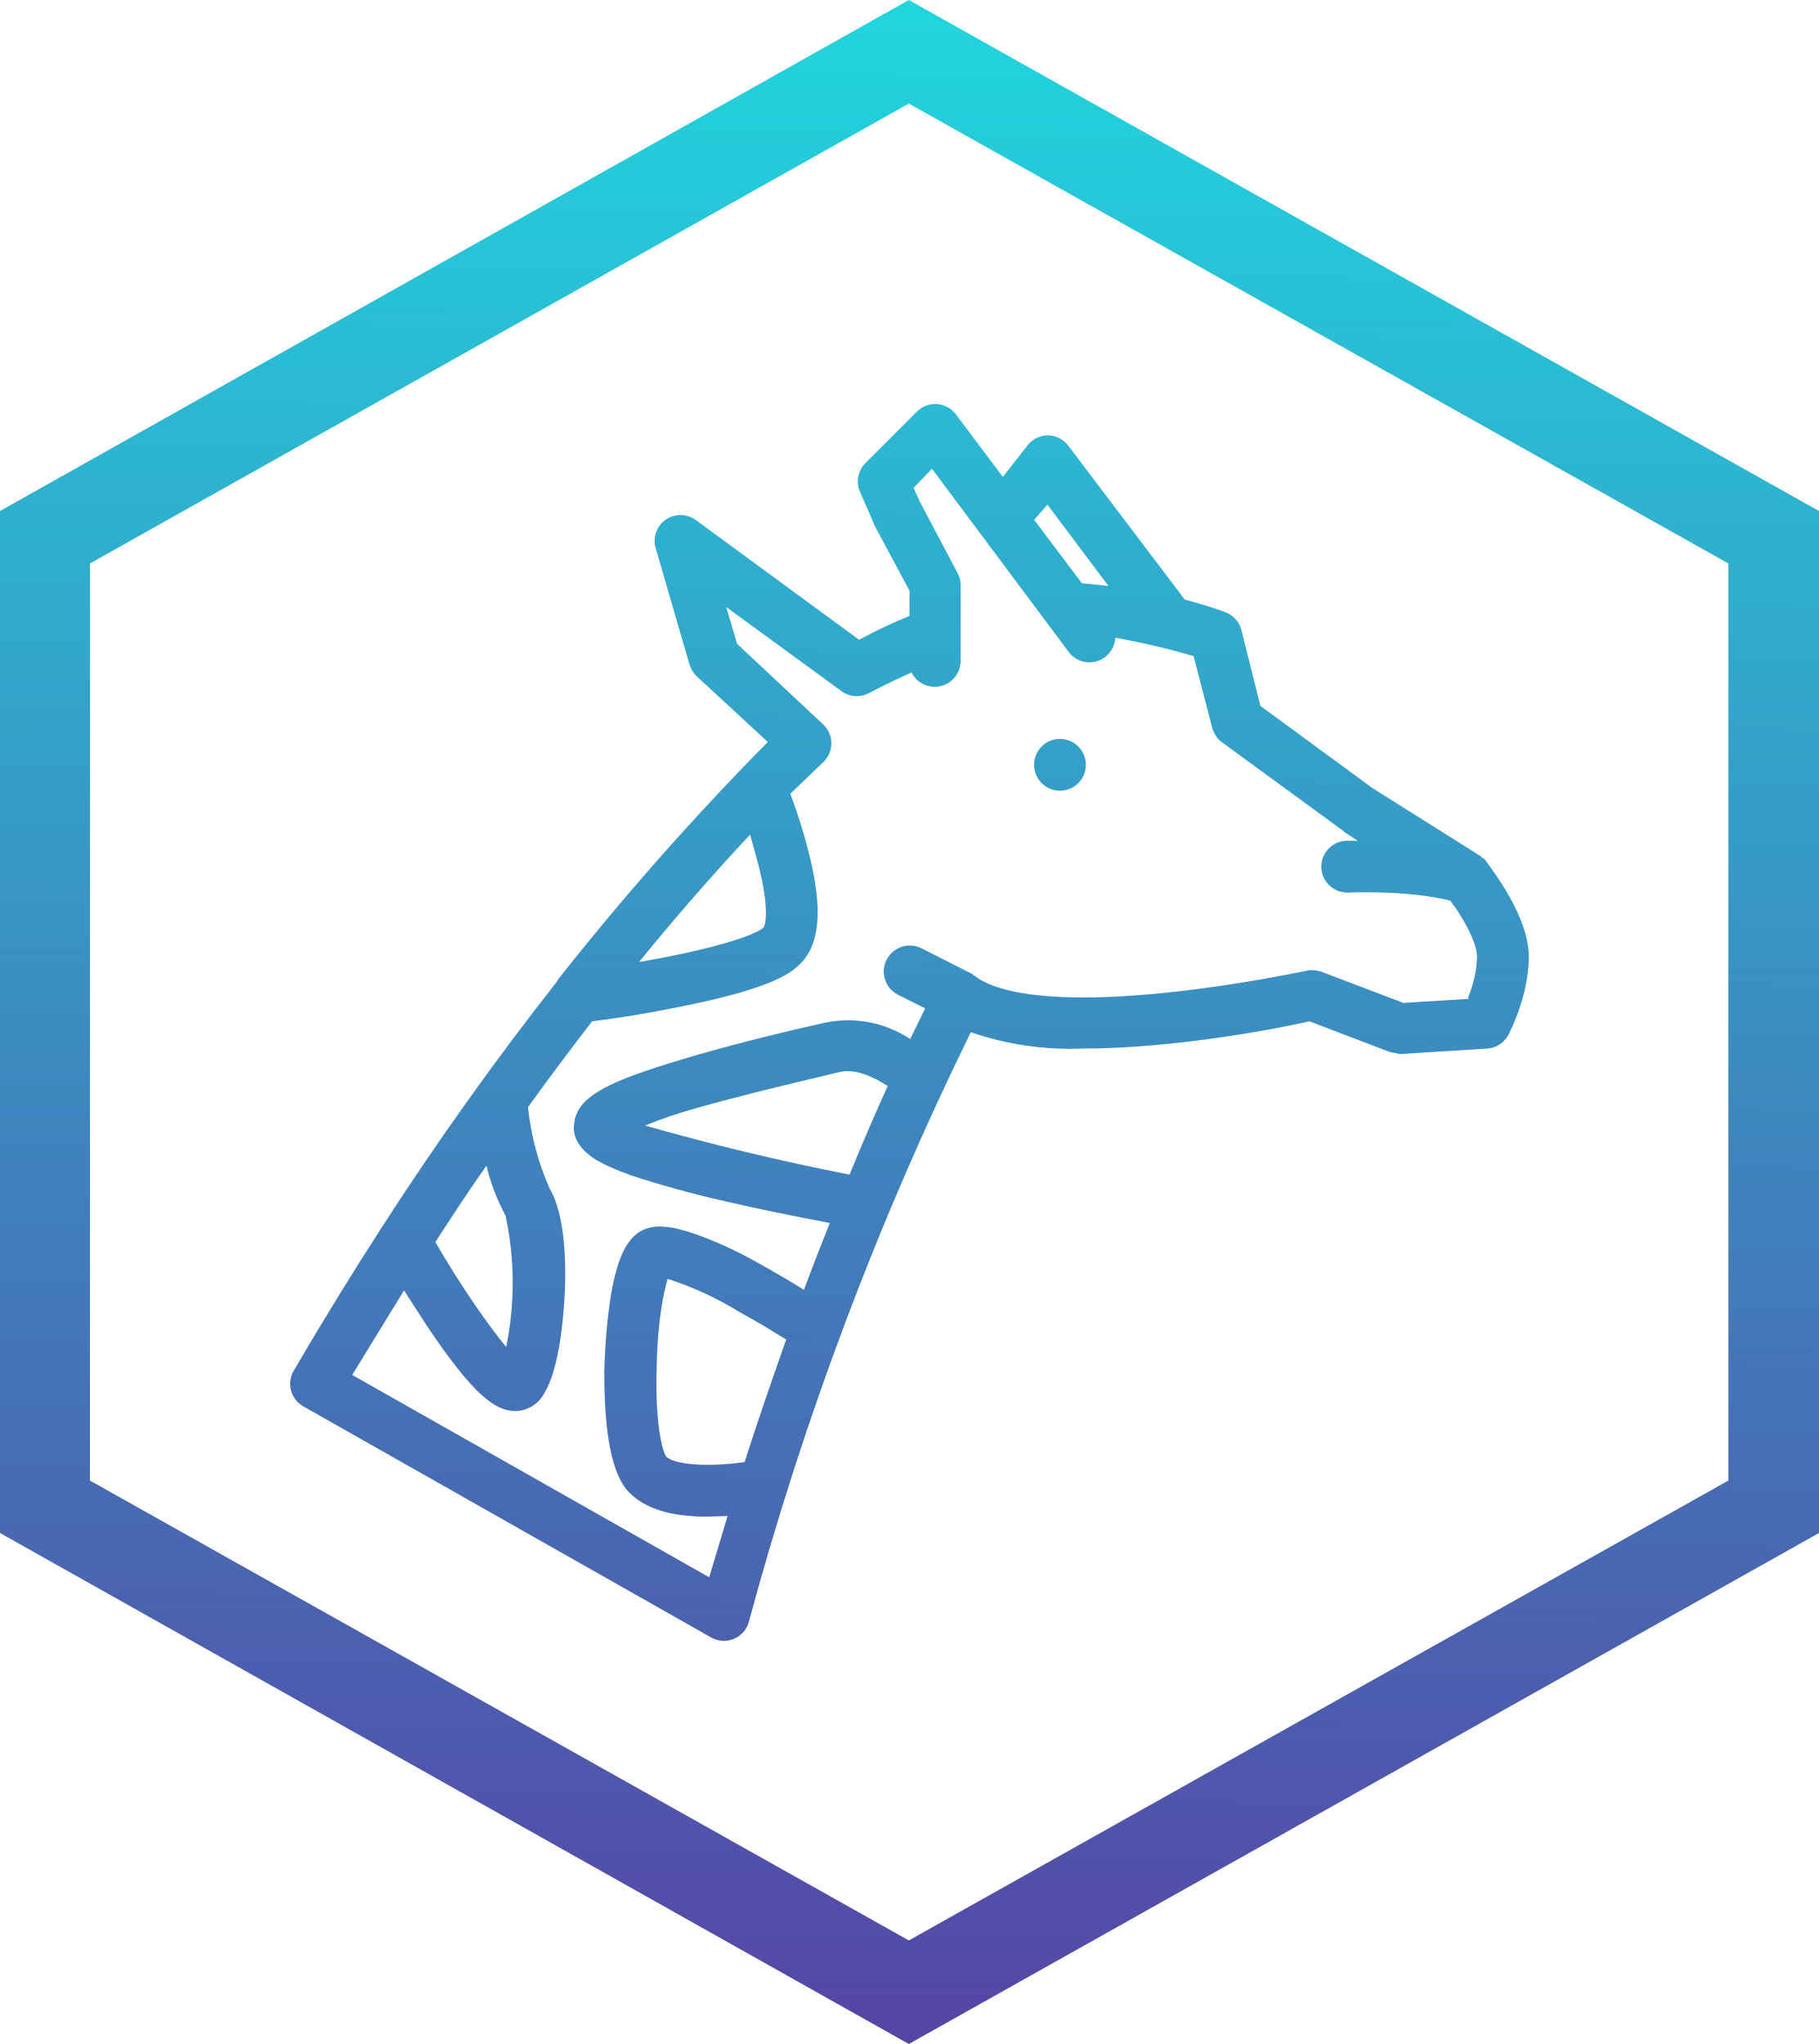
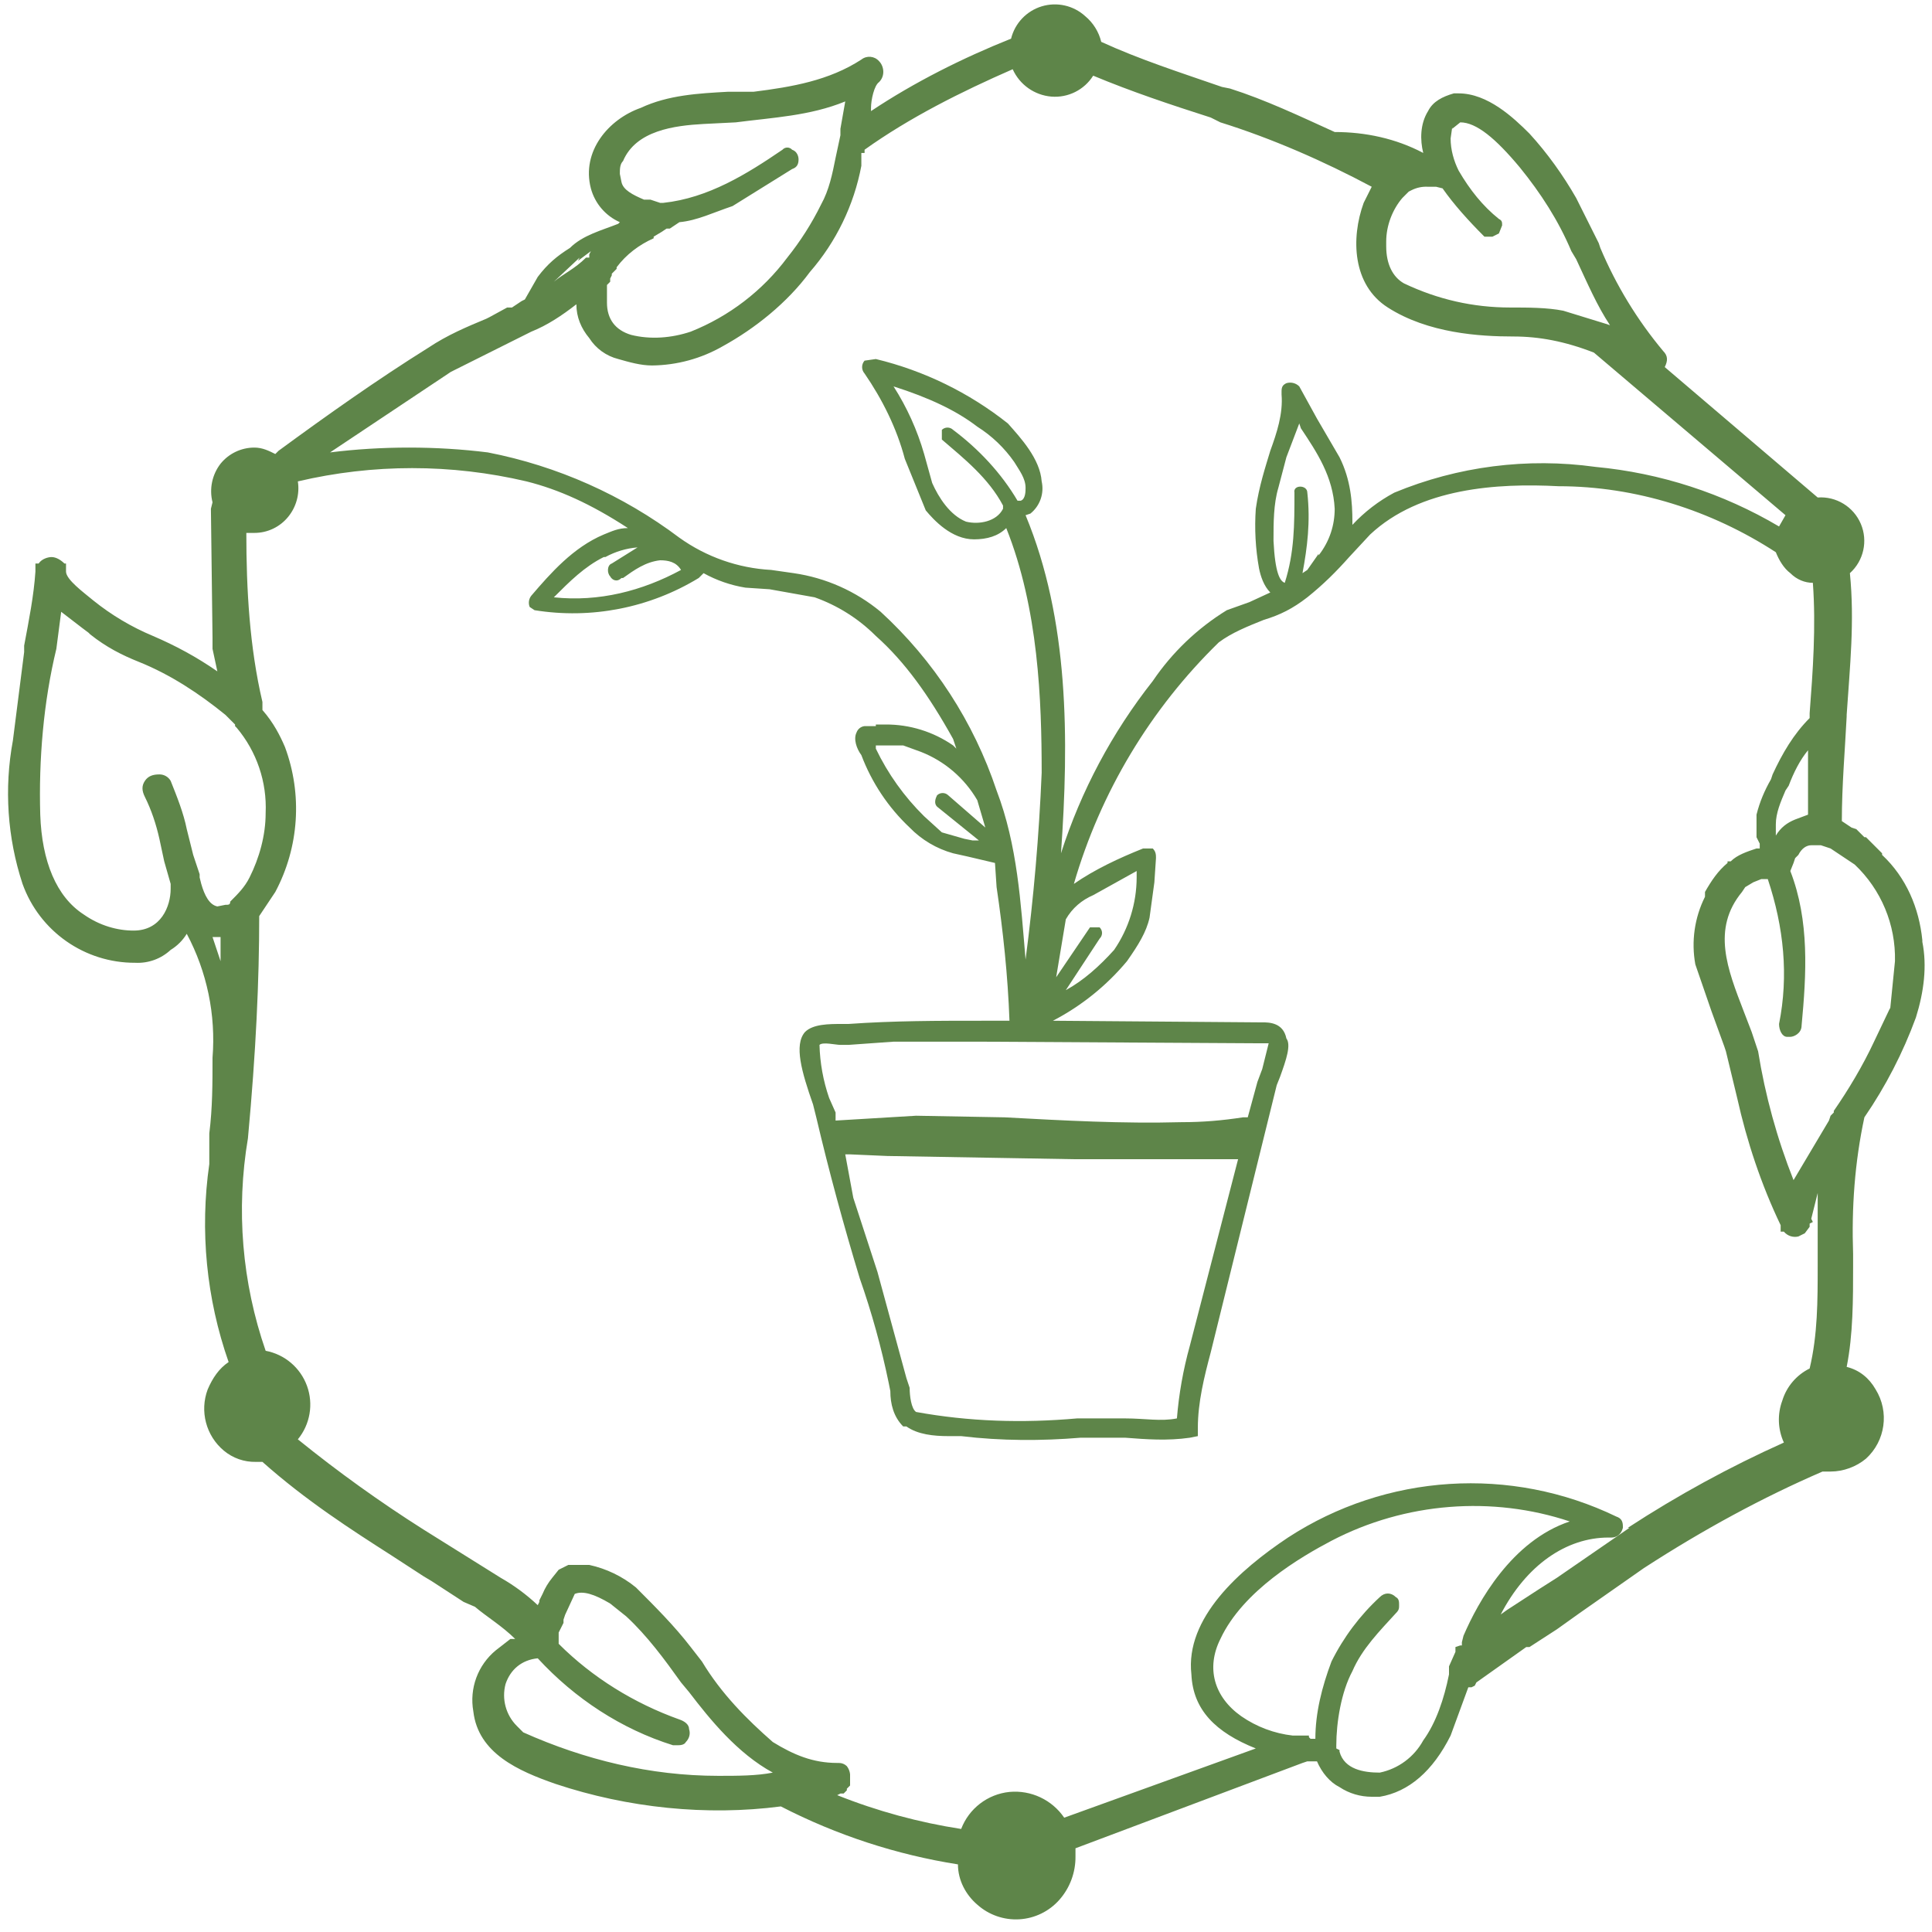
- <svg xmlns="http://www.w3.org/2000/svg" width="267" height="300" fill="none">
-   <path d="M218.3 126.5h-.1l-.1-.2-.2-.1v-.2h-.2l-.2-.2h-.1v-.1l-15.9-10-16.5-12.1-2.8-11.2a3.8 3.8 0 0 0-2.5-2.6c-.2-.1-2.4-.9-5.8-1.8l-17.1-22.6a3.8 3.8 0 0 0-3-1.5 3.8 3.8 0 0 0-3 1.5l-3.6 4.6-6.9-9.2a3.8 3.8 0 0 0-5.7-.4L127 68a3.8 3.8 0 0 0-.8 4.1l2 4.6.1.3 5.2 9.7v3.7c-2.5 1-5 2.2-7.4 3.5l-24-17.6a3.8 3.8 0 0 0-5.9 4l5 17.2a4 4 0 0 0 1 1.7l10.5 9.7a416.5 416.5 0 0 0-30.9 35v.1A473.9 473.9 0 0 0 56 180.2a561 561 0 0 0-12.9 21 3.8 3.8 0 0 0 1.4 5.2l60 34a3.8 3.8 0 0 0 5.4-2.3 480.5 480.5 0 0 1 32.6-86.6 45 45 0 0 0 16.4 2.4c13.6 0 29-3 33.3-4l11.8 4.5 1.5.3 12.8-.8a3.8 3.8 0 0 0 3.1-2c.3-.6 3-5.8 3-11.5 0-6-5.6-13-6.2-13.9ZM153.7 74l9 12-3.9-.4-7-9.3 2-2.3Zm-43.6 48.5 1 3.6c2.1 7.7 1.1 9.9 1 10-.5.5-3.2 2.2-15 4.5l-3.3.6c5.2-6.4 10.6-12.6 16.3-18.7Zm-35.9 55.9a46.7 46.7 0 0 1 .1 19.3c-2.4-2.9-6.4-8.5-10.4-15.4 2.6-4 5-7.7 7.5-11.2a30 30 0 0 0 2.8 7.3Zm35 36.2c-4.7.7-10 .5-11.4-.8-.6-.8-1.7-5.1-1.4-13.4.1-6.3 1-10.7 1.6-12.7a48 48 0 0 1 10.6 4.9c2.6 1.4 5 2.9 6.8 4-2.1 6-4.2 12-6.1 18Zm15.5-42.2a365.8 365.8 0 0 1-30-7.2c2.4-1 4.8-1.8 7.3-2.5 5.6-1.6 11.8-3.1 16.4-4.2l4.6-1.1c2.5-.7 5.3.7 7.3 2a380 380 0 0 0-5.6 13Zm90.9-25.8-9.6.6-12.1-4.6c-.7-.2-1.5-.3-2.2-.1-.2 0-18 3.9-32.7 3.9-10.2 0-14.2-1.9-15.7-3l-.2-.2h-.2l-.1-.2-7.5-3.8a3.8 3.8 0 0 0-3.5 6.8l4 2-2.2 4.5a16.5 16.5 0 0 0-12.5-2.4l-4.4 1c-6.3 1.5-12.5 3.1-18.6 5-9.7 3-13.4 5.2-13.8 8.7-.3 1.5.2 3.6 3.3 5.5 1.2.7 2.8 1.4 5 2.2a149 149 0 0 0 13.8 3.8c5.1 1.2 10.2 2.2 15.4 3.2a490 490 0 0 0-3.8 9.8 173 173 0 0 0-7.2-4.2 58 58 0 0 0-8.8-4c-3-1-6.6-2-9 .4-1 1-2.3 2.8-3.3 8.4-.6 3.8-.9 7.6-1 11.4 0 9.2 1.1 15.2 3.7 17.8 2.3 2.3 6 3.5 11.4 3.5l3-.1-2.7 9-52.4-29.7 7.6-12.4 3.5 5.4c6.8 10.1 9.9 12.2 12.7 12.3h.1a4.8 4.8 0 0 0 4.1-2.3c2.5-3.8 3-11.7 3.2-14.9.2-4.1.1-11.6-2.2-15.4a39.6 39.6 0 0 1-3.2-12c3-4.2 6.2-8.4 9.4-12.6 3.9-.5 7.8-1.1 11.7-1.9 13.1-2.5 16.9-4.7 18.5-6.2 3.3-2.9 3.8-8.3 1.5-17.1a78 78 0 0 0-2.6-8.2l4.8-4.6a3.8 3.8 0 0 0 0-5.6l-12.6-11.8-1.6-5.4 17 12.4a3.8 3.8 0 0 0 4 .2s2.6-1.4 6.2-3A3.8 3.8 0 0 0 141 97V85.8c0-.6-.2-1.3-.5-1.8L135 73.6l-.9-2 2.7-2.8 20 26.8a3.8 3.8 0 0 0 6.9-2c5 .9 9.2 2 11.5 2.7l2.7 10.4a4 4 0 0 0 1.4 2.2l17.8 13 .2.2 2 1.3h-1.7a3.8 3.8 0 1 0 .3 7.6c.1 0 8.8-.4 15 1.2 1.8 2.4 3.9 6.1 3.9 8.2 0 2.2-.7 4.5-1.3 6Z" fill="url(#a)" />
-   <path d="M156.2 108.5a3.8 3.8 0 1 0 0 7.5 3.8 3.8 0 0 0 0-7.5Z" fill="url(#a)" />
-   <path fill-rule="evenodd" clip-rule="evenodd" d="M133.4 15.2 13.2 82.7v134.6l120.2 67.5 120.3-67.5V82.7L133.4 15.2ZM267 75 133.4 0 0 75v150l133.4 75L267 225V75Z" fill="url(#a)" />
-   <defs>
-     <linearGradient id="a" x1="137.4" y1="0" x2="133.5" y2="300" gradientUnits="userSpaceOnUse">
-       <stop offset="0" stop-color="#20D6DE" />
-       <stop offset="1" stop-color="#5644A5" />
-     </linearGradient>
-   </defs>
+ <svg xmlns="http://www.w3.org/2000/svg" width="120" height="120" fill="none">
+   <path fill="#5E8549" d="m117.4 62.6-1 2.1c-.7 1.5-1.6 3-2.5 4.3v.1l-.2.2-.1.3-2.2 3.7a38 38 0 0 1-2.2-8l-.4-1.2-.5-1.3c-1-2.6-2-5.1-.1-7.4l.2-.3.5-.3.5-.2h.4c1 3 1.3 6 .7 9 0 .4.2.8.5.8h.2c.2 0 .7-.2.7-.7.3-3.2.5-6.5-.7-9.6l.2-.5.1-.3.2-.2c.2-.4.5-.6.8-.6h.6l.3.1.3.1 1.5 1a8 8 0 0 1 2.5 6l-.3 3v-.1Zm-16.2 32.3L96.7 98l-1.1.7-2 1.3-.7.5.3-.2c1.6-3.1 4.1-4.8 6.7-4.8h.2c.3 0 .6-.2.7-.6v-.1c0-.3-.1-.5-.4-.6A20.8 20.8 0 0 0 80 95.5c-3 2-6.4 5-6 8.5.1 2.2 1.5 3.6 4 4.6l-11.9 4.3a3.7 3.7 0 0 0-3.4-1.6 3.6 3.6 0 0 0-3 2.3c-2.6-.4-5.2-1.1-7.7-2.1l.2-.1h.2l.2-.2v-.1l.2-.2v-.7a1 1 0 0 0-.2-.5.7.7 0 0 0-.5-.2H52c-1.5 0-2.7-.5-4-1.3-1.6-1.4-3.2-3-4.4-5l-.7-.9c-1-1.3-2.2-2.5-3.4-3.7a6.9 6.9 0 0 0-2.9-1.4h-1.3l-.6.3-.4.5a4 4 0 0 0-.6 1l-.2.4v.1l-.1.2a12 12 0 0 0-2.3-1.7l-3.2-2-1.6-1a83 83 0 0 1-7.8-5.6 3.4 3.4 0 0 0-2-5.5 26.7 26.7 0 0 1-1.1-13.2c.5-5.4.7-9.8.7-13.8l1-1.5a11 11 0 0 0 .6-9c-.3-.7-.7-1.5-1.4-2.3v-.5c-.8-3.4-1-7-1-10.5h.5a2.7 2.7 0 0 0 2.1-1 2.8 2.8 0 0 0 .6-2.2 31 31 0 0 1 14.2 0c2 .5 4 1.4 6.3 2.9-.6 0-1 .2-1.5.4-1.9.8-3.3 2.4-4.5 3.8a.7.7 0 0 0-.1.7l.3.2a15 15 0 0 0 10.2-2l.3-.3a8 8 0 0 0 2.6.9l1.5.1 2.8.5c1.4.5 2.7 1.3 3.8 2.4 1.8 1.6 3.3 3.7 4.8 6.4l.2.6-.2-.2A7.3 7.3 0 0 0 55 45h-.6v.1h-.7a.6.6 0 0 0-.5.4c-.2.4 0 1 .3 1.4a12 12 0 0 0 3 4.5 6 6 0 0 0 2.7 1.6l.9.2 1.7.4.1 1.5c.4 2.7.7 5.5.8 8.3H61c-2.7 0-5.5 0-8.3.2h-.4c-.8 0-1.8 0-2.3.5-.7.8-.2 2.5.5 4.5l.2.8c.8 3.4 1.7 6.7 2.7 10a50 50 0 0 1 1.8 6.5l.1.5c0 .8.2 1.6.8 2.2h.2c.7.5 1.7.6 2.6.6h.8c2.5.3 5 .3 7.4.1h2.8c1.3.1 2.6.2 4 0l.5-.1v-.5c0-1.6.4-3.2.8-4.7l4.1-16.6.2-.5c.4-1.1.7-2 .4-2.4-.2-1-1.1-1-1.5-1h-.2l-12.8-.1a15 15 0 0 0 4.6-3.7c.7-1 1.2-1.8 1.4-2.7l.3-2.2.1-1.5c0-.2 0-.4-.2-.6H71c-1.5.6-3 1.3-4.3 2.2a34.3 34.3 0 0 1 9-15c.8-.6 1.8-1 2.8-1.4 1-.3 1.8-.7 2.7-1.4 1-.8 1.8-1.6 2.6-2.5l1.3-1.4c3.1-2.9 7.9-3.2 11.7-3 4.8 0 9.5 1.5 13.5 4.1.2.5.5 1 .9 1.3.4.4.9.6 1.4.6.2 2.7 0 5.5-.2 8.1v.3c-1 1-1.7 2.2-2.3 3.5l-.1.3c-.4.7-.7 1.4-.9 2.2V52l.2.4v.3h-.2c-.6.2-1.2.4-1.6.8h-.2v.1c-.6.5-1 1.1-1.4 1.8v.3a6.7 6.7 0 0 0-.6 4.2l1 2.9.8 2.2.1.3.7 2.9c.6 2.7 1.5 5.4 2.7 7.9v.4h.2a.9.9 0 0 0 .9.3l.4-.2.3-.4V76l.2-.1-.1-.2.4-1.6v4.5c0 2.2 0 4.3-.5 6.4a3.3 3.3 0 0 0-1.7 2 3.4 3.4 0 0 0 .1 2.6 70.6 70.6 0 0 0-9.7 5.3Zm-10.5 7.3-.3.1v.3l-.4.9v.5c-.3 1.5-.8 3-1.6 4.1a4 4 0 0 1-2.7 2c-1 0-2.2-.2-2.5-1.3v-.1l-.2-.1v-.2c0-1.4.3-3.3 1-4.6.6-1.4 1.7-2.5 2.7-3.6.2-.2.2-.3.2-.5s0-.4-.2-.5c-.3-.3-.7-.3-1 0a13.8 13.8 0 0 0-3 4c-.6 1.6-1 3.2-1 4.8h-.3l-.1-.1v-.1h-1a7 7 0 0 1-3.2-1.2c-1.7-1.2-2.2-3-1.3-4.8 1.4-3 5-5.1 6.9-6.1 4.6-2.4 10-2.8 14.8-1.2-3.6 1.2-5.7 5-6.6 7.1l-.1.4v.2Zm-77.5-44h.5v1.5l-.5-1.5Zm22.7-42 .8-.6-.1.2v.2h-.2c-.7.7-1.4 1-2 1.5L36 16ZM90.2 8l.5-.4c1 0 2.2 1 3.7 2.8 1.3 1.6 2.4 3.3 3.2 5.2l.3.5c.7 1.5 1.3 2.9 2.1 4.1l-.3-.1-2.6-.8c-1-.2-2.2-.2-3.3-.2-2.3 0-4.5-.5-6.6-1.5-.7-.4-1.1-1.2-1.1-2.3V15c0-1 .4-2 1-2.7l.2-.2.2-.2.2-.1a2 2 0 0 1 1-.2h.5l.4.1c.7 1 1.6 2 2.6 3h.5l.4-.2.2-.5c0-.2 0-.3-.2-.4-1-.8-1.8-1.8-2.5-3-.3-.6-.5-1.3-.5-2l.1-.7Zm-49.6 6.7.5-.3.3-.2h.2l.6-.4c1.1-.1 2.1-.6 3.3-1l3.7-2.3c.3-.1.4-.3.4-.6 0-.2-.1-.5-.4-.6a.4.4 0 0 0-.6 0c-2.2 1.5-4.6 3-7.4 3.3H41l-.6-.2H40c-.7-.3-1.3-.6-1.4-1.1l-.1-.5c0-.3 0-.6.2-.8.8-1.9 3.2-2.2 5-2.3l2-.1c2.3-.3 4.6-.4 6.8-1.3L52.2 8v.4l-.3 1.4c-.2 1-.4 2-.9 2.9a18 18 0 0 1-2.1 3.3 13.9 13.9 0 0 1-6 4.6c-1.2.4-2.5.5-3.7.2-1-.3-1.5-1-1.5-2v-1.1l.2-.2v-.2l.1-.2V17l.3-.3v-.1c.6-.8 1.4-1.4 2.3-1.8ZM3.5 40.3l.3-2.3 1.3 1 .4.3.1.1c1 .8 2 1.3 3 1.7 2 .8 3.8 2 5.4 3.3l.2.2.4.4v.1l.1.1a7.7 7.7 0 0 1 1.8 5.3c0 1.4-.4 2.8-1 4-.3.6-.7 1-1.2 1.5 0 .2-.1.2-.3.2l-.5.1c-.5-.1-.8-.7-1-1.4l-.1-.4v-.2l-.4-1.2-.4-1.6c-.2-1-.6-2-1-3a.8.8 0 0 0-.7-.4c-.4 0-.7.1-.9.4-.2.3-.2.6 0 1 .4.8.7 1.7.9 2.6l.3 1.4.4 1.4v.3c0 1.1-.6 2.6-2.3 2.6-1 0-2.1-.3-3.1-1-1.7-1.1-2.6-3.3-2.7-6.2-.1-3.4.2-7 1-10.3Zm34.1-5.7a5 5 0 0 1 2-.6L38 35c-.3.1-.3.6-.1.8.1.2.4.4.7.1h.1c.7-.5 1.4-1 2.3-1.1.5 0 1 .1 1.3.6-2.4 1.3-5.1 2-7.9 1.7 1-1 1.9-1.9 3.1-2.5Zm17.9 11.7h.6l1.1.4a7 7 0 0 1 3.5 3l.5 1.7-2.3-2a.5.5 0 0 0-.7 0c-.1.2-.2.5 0 .7l2.6 2.1h-.4l-.5-.1-1.4-.4-1.1-1a15 15 0 0 1-3-4.2v-.2h1Zm5.2-19.8a8 8 0 0 1 2.3 2.2c.3.5.7 1 .7 1.6 0 .2 0 .7-.3.8h-.2c-1-1.7-2.4-3.2-4-4.4a.5.5 0 0 0-.7 0v.6c1.4 1.2 2.9 2.4 3.8 4.1v.2c-.4.8-1.5 1-2.3.8-1-.4-1.7-1.5-2.1-2.4l-.5-1.8a16 16 0 0 0-1.9-4.2c2.2.7 3.9 1.5 5.2 2.5Zm9.9 28a8 8 0 0 1-1.4 4.5c-.9 1-1.9 1.9-3 2.5l2.1-3.2c.2-.2.2-.5 0-.7h-.6l-2.1 3.1.6-3.6c.4-.7 1-1.2 1.7-1.5l2.7-1.5v.4ZM33.4 103c2.3 2.5 5.2 4.4 8.4 5.4h.3c.1 0 .4 0 .5-.2.2-.2.3-.5.2-.8 0-.3-.3-.5-.6-.6-2.8-1-5.4-2.6-7.5-4.7v-.7l.3-.6v-.2l.1-.3.6-1.3c.5-.2 1.2 0 2.2.6l1 .8c1.3 1.2 2.4 2.7 3.4 4.1l.5.6c1.3 1.7 3 3.8 5.2 5-1 .2-2.2.2-3.3.2h-.1c-4.2 0-8.3-1-12.1-2.7l-.4-.4a2.7 2.7 0 0 1-.7-2.6c.3-.9 1-1.5 2-1.6Zm53.8-93H87h.2ZM76.9 72l-3 11.6a24 24 0 0 0-.8 4.5c-1 .2-2 0-3.2 0h-3c-3.4.3-6.7.2-10-.4-.3-.2-.4-1-.4-1.5l-.2-.6-1.8-6.6-1.5-4.6-.5-2.7h.3l2.3.1 11.6.2h10.1Zm.6-2.6h-.3c-1.3.2-2.5.3-3.8.3-3.7.1-7.3-.1-11-.3l-5.5-.1-5 .3v-.5l-.4-.9a11 11 0 0 1-.6-3.3c.2-.2 1 0 1.3 0h.5l2.8-.2h5.4l17.2.1h.7l-.4 1.6-.3.8-.6 2.2Zm4.4-35-.7 1-.3.2c.3-1.6.5-3.2.3-5 0-.5-.9-.5-.8 0 0 2 0 3.7-.6 5.6-.3-.1-.6-.6-.7-2.6v-.1c0-1 0-2.2.3-3.2l.5-1.9.8-2.1.1.3c1 1.5 2 3 2.1 5 0 1-.3 2-1 2.9ZM99.1 29a24 24 0 0 0-12.5 1.6 10 10 0 0 0-2.6 2v-.2c0-1.2-.1-2.6-.8-4L81.8 26l-1.1-2a.8.8 0 0 0-.8-.2c-.2.1-.3.2-.3.5v.2c.1 1.2-.3 2.4-.7 3.5-.3 1-.7 2.2-.9 3.6a15 15 0 0 0 .2 3.7c.1.5.3 1.1.7 1.5l-1.3.6-1.4.5a15.1 15.1 0 0 0-4.6 4.4A34.1 34.1 0 0 0 65.9 53c.5-7.1.5-14.5-2.2-21l.3-.1a2 2 0 0 0 .7-2c-.1-1.4-1.3-2.7-2.1-3.6a21.2 21.2 0 0 0-8.2-4l-.7.1a.6.6 0 0 0 0 .8c1.1 1.6 2 3.4 2.5 5.3l1.3 3.2c.5.6 1.6 1.8 3 1.8.8 0 1.5-.2 2-.7 2 5 2.2 10.7 2.2 15.2a132 132 0 0 1-1 11.6c-.3-3.5-.5-7.1-1.8-10.5A26.4 26.4 0 0 0 54.7 38a10.9 10.9 0 0 0-5.4-2.4l-1.4-.2a10.8 10.8 0 0 1-5.7-2 29 29 0 0 0-11.9-5.3c-3.2-.4-6.6-.4-9.8 0l7.5-5 3-1.5 2-1c1-.4 1.9-1 2.8-1.7 0 .8.3 1.5.8 2.1a3 3 0 0 0 1.8 1.3c.7.2 1.4.4 2.1.4a9 9 0 0 0 4.4-1.2c2-1.1 4-2.7 5.4-4.6a14 14 0 0 0 3.2-6.6v-.8h.2v-.2c2.8-2 6-3.6 9.2-5A2.9 2.9 0 0 0 65.3 6a2.8 2.8 0 0 0 2.6-1.3c2.4 1 4.8 1.8 7.3 2.6l.6.3c3.2 1 6.4 2.4 9.4 4l-.5 1c-.8 2.2-.7 5.1 1.5 6.5 2.5 1.6 5.7 1.8 7.8 1.8 1.6 0 3.2.3 5 1L110.9 32l-.4.7A27.4 27.4 0 0 0 99.1 29Zm11.2 22.8v-.6c0-.7.3-1.4.6-2.1l.2-.3c.3-.8.7-1.6 1.2-2.2v4l-.8.3c-.5.2-.9.5-1.2 1Zm9.1 6.6c-.2-2-1-3.9-2.5-5.3V53l-1-1h-.1l-.5-.5-.3-.1-.6-.4c0-2.2.2-4.5.3-6.5v-.1c.2-3 .5-5.8.2-8.8a2.7 2.7 0 0 0-2-4.7l-9.5-8.1c.2-.4.2-.7-.1-1a25.3 25.3 0 0 1-3.9-6.4l-.1-.3-1.4-2.8c-.8-1.4-1.8-2.8-2.9-4-1-1-2.6-2.5-4.4-2.5h-.3c-.7.2-1.3.5-1.6 1.1-.5.8-.5 1.8-.3 2.6-1.7-.9-3.6-1.3-5.5-1.3-2.2-1-4.3-2-6.5-2.7l-.5-.1c-2.6-.9-5.1-1.7-7.5-2.8a3 3 0 0 0-1-1.6 2.8 2.8 0 0 0-4.6 1.4c-3 1.2-6 2.7-8.7 4.5v-.2c0-.5.2-1.4.5-1.6.4-.4.3-1 0-1.3a.8.8 0 0 0-1.1-.1c-2 1.3-4.3 1.7-6.7 2h-1.6c-1.8.1-3.7.2-5.4 1-2 .7-3.7 2.7-3.1 5a3.2 3.2 0 0 0 1.8 2.1l-.1.1c-1 .4-2.2.7-3 1.5-.8.5-1.4 1-2 1.8l-.8 1.4-.2.1-.6.4h-.3l-1.1.6-.2.1c-1.2.5-2.4 1-3.6 1.8-3.2 2-6.3 4.2-9.3 6.4l-.2.2c-.4-.2-.8-.4-1.3-.4a2.7 2.7 0 0 0-2.1 1 2.8 2.8 0 0 0-.5 2.4l-.1.4.1 8v.7l.3 1.4c-1.3-.9-2.6-1.6-4-2.2a15.3 15.3 0 0 1-3.7-2.2c-.6-.5-1.7-1.3-1.7-1.8V35H4c-.2-.2-.5-.4-.8-.4-.2 0-.6.1-.8.4h-.2v.5c-.1 1.5-.4 3-.7 4.6v.4L.8 46a18 18 0 0 0 .6 8.9 7.4 7.4 0 0 0 7 4.9 3 3 0 0 0 2.2-.8 3 3 0 0 0 1-1 14 14 0 0 1 1.6 7.7c0 1.6 0 3.1-.2 4.7v1.9a26 26 0 0 0 1.2 12.3c-.6.4-1 1-1.3 1.7a3.4 3.4 0 0 0 1 3.8 3 3 0 0 0 2 .7h.4c2.7 2.4 5.5 4.2 8 5.8l2 1.3.5.3 2 1.3.7.3c.7.6 1.7 1.2 2.5 2h-.3l-.9.7a4 4 0 0 0-1.4 3.8c.3 2.6 2.8 3.7 5.1 4.5 4.5 1.5 9.4 2 14 1.4 3.5 1.8 7.2 3 11 3.6 0 1 .5 1.9 1.2 2.5a3.6 3.6 0 0 0 5.1-.3 4 4 0 0 0 1-2.7v-.5l14.1-5.3.3-.1h.6c.3.7.8 1.3 1.4 1.6.6.4 1.3.6 2 .6h.5c1.8-.3 3.3-1.6 4.4-3.8l1.1-3h.2l.2-.1.1-.2 3.1-2.2h.2l1.7-1.1 1.4-1 4-2.8c3.7-2.4 7.4-4.4 11.1-6h.5c.8 0 1.6-.3 2.2-.8a3.4 3.4 0 0 0 .6-4.3c-.4-.7-1-1.2-1.8-1.4.4-2 .4-4.2.4-6.3v-.7c-.1-2.9.1-5.7.7-8.5a28 28 0 0 0 3.2-6.2c.5-1.6.7-3.2.4-4.7" />
</svg>
